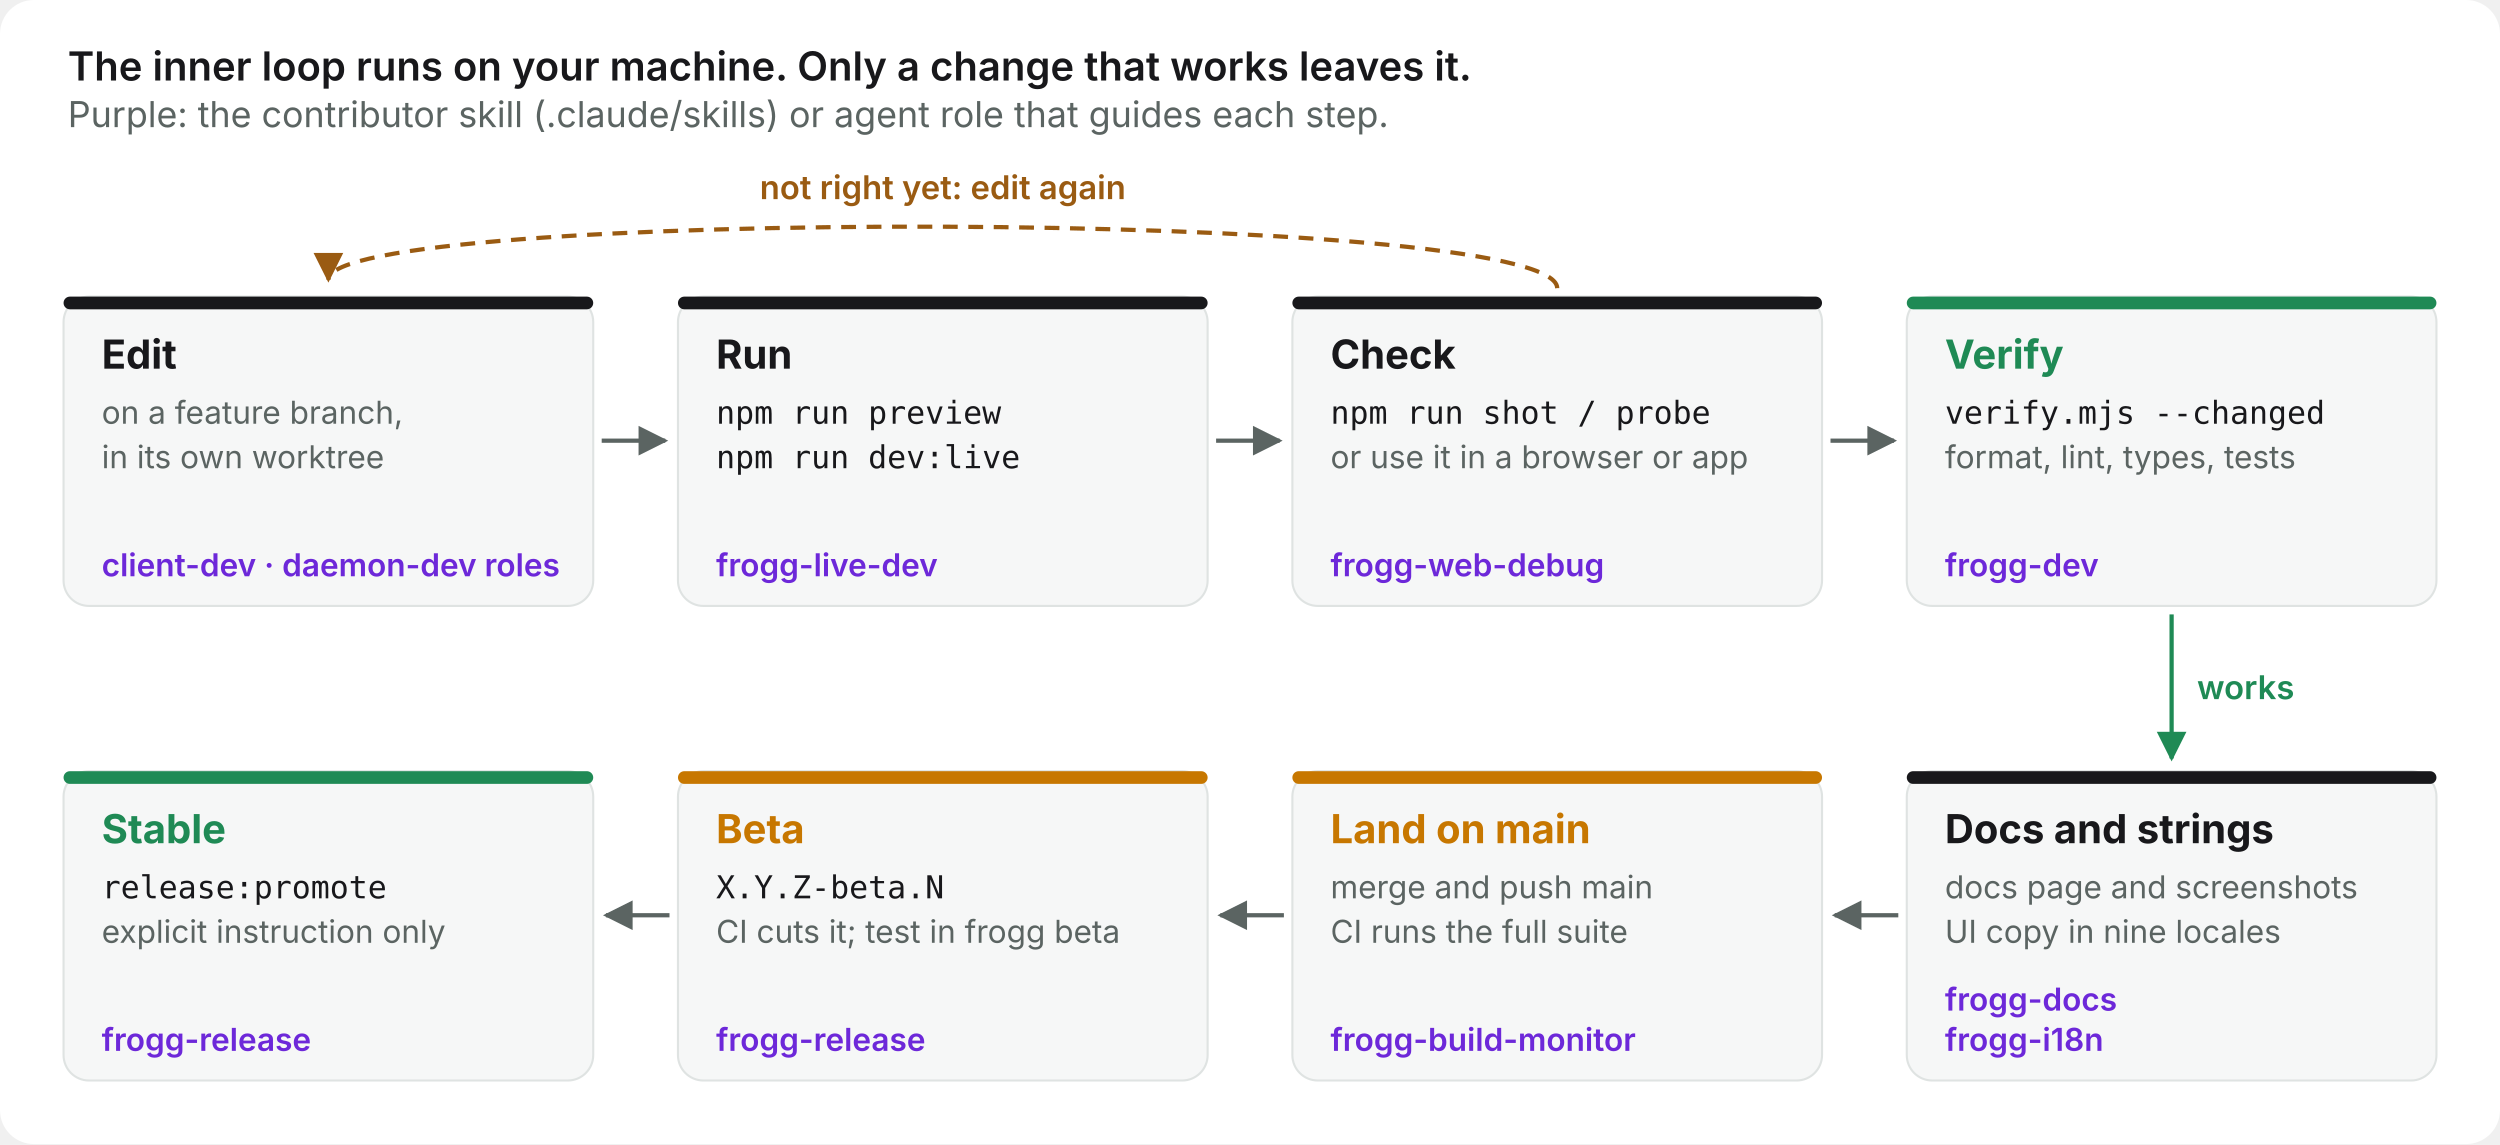
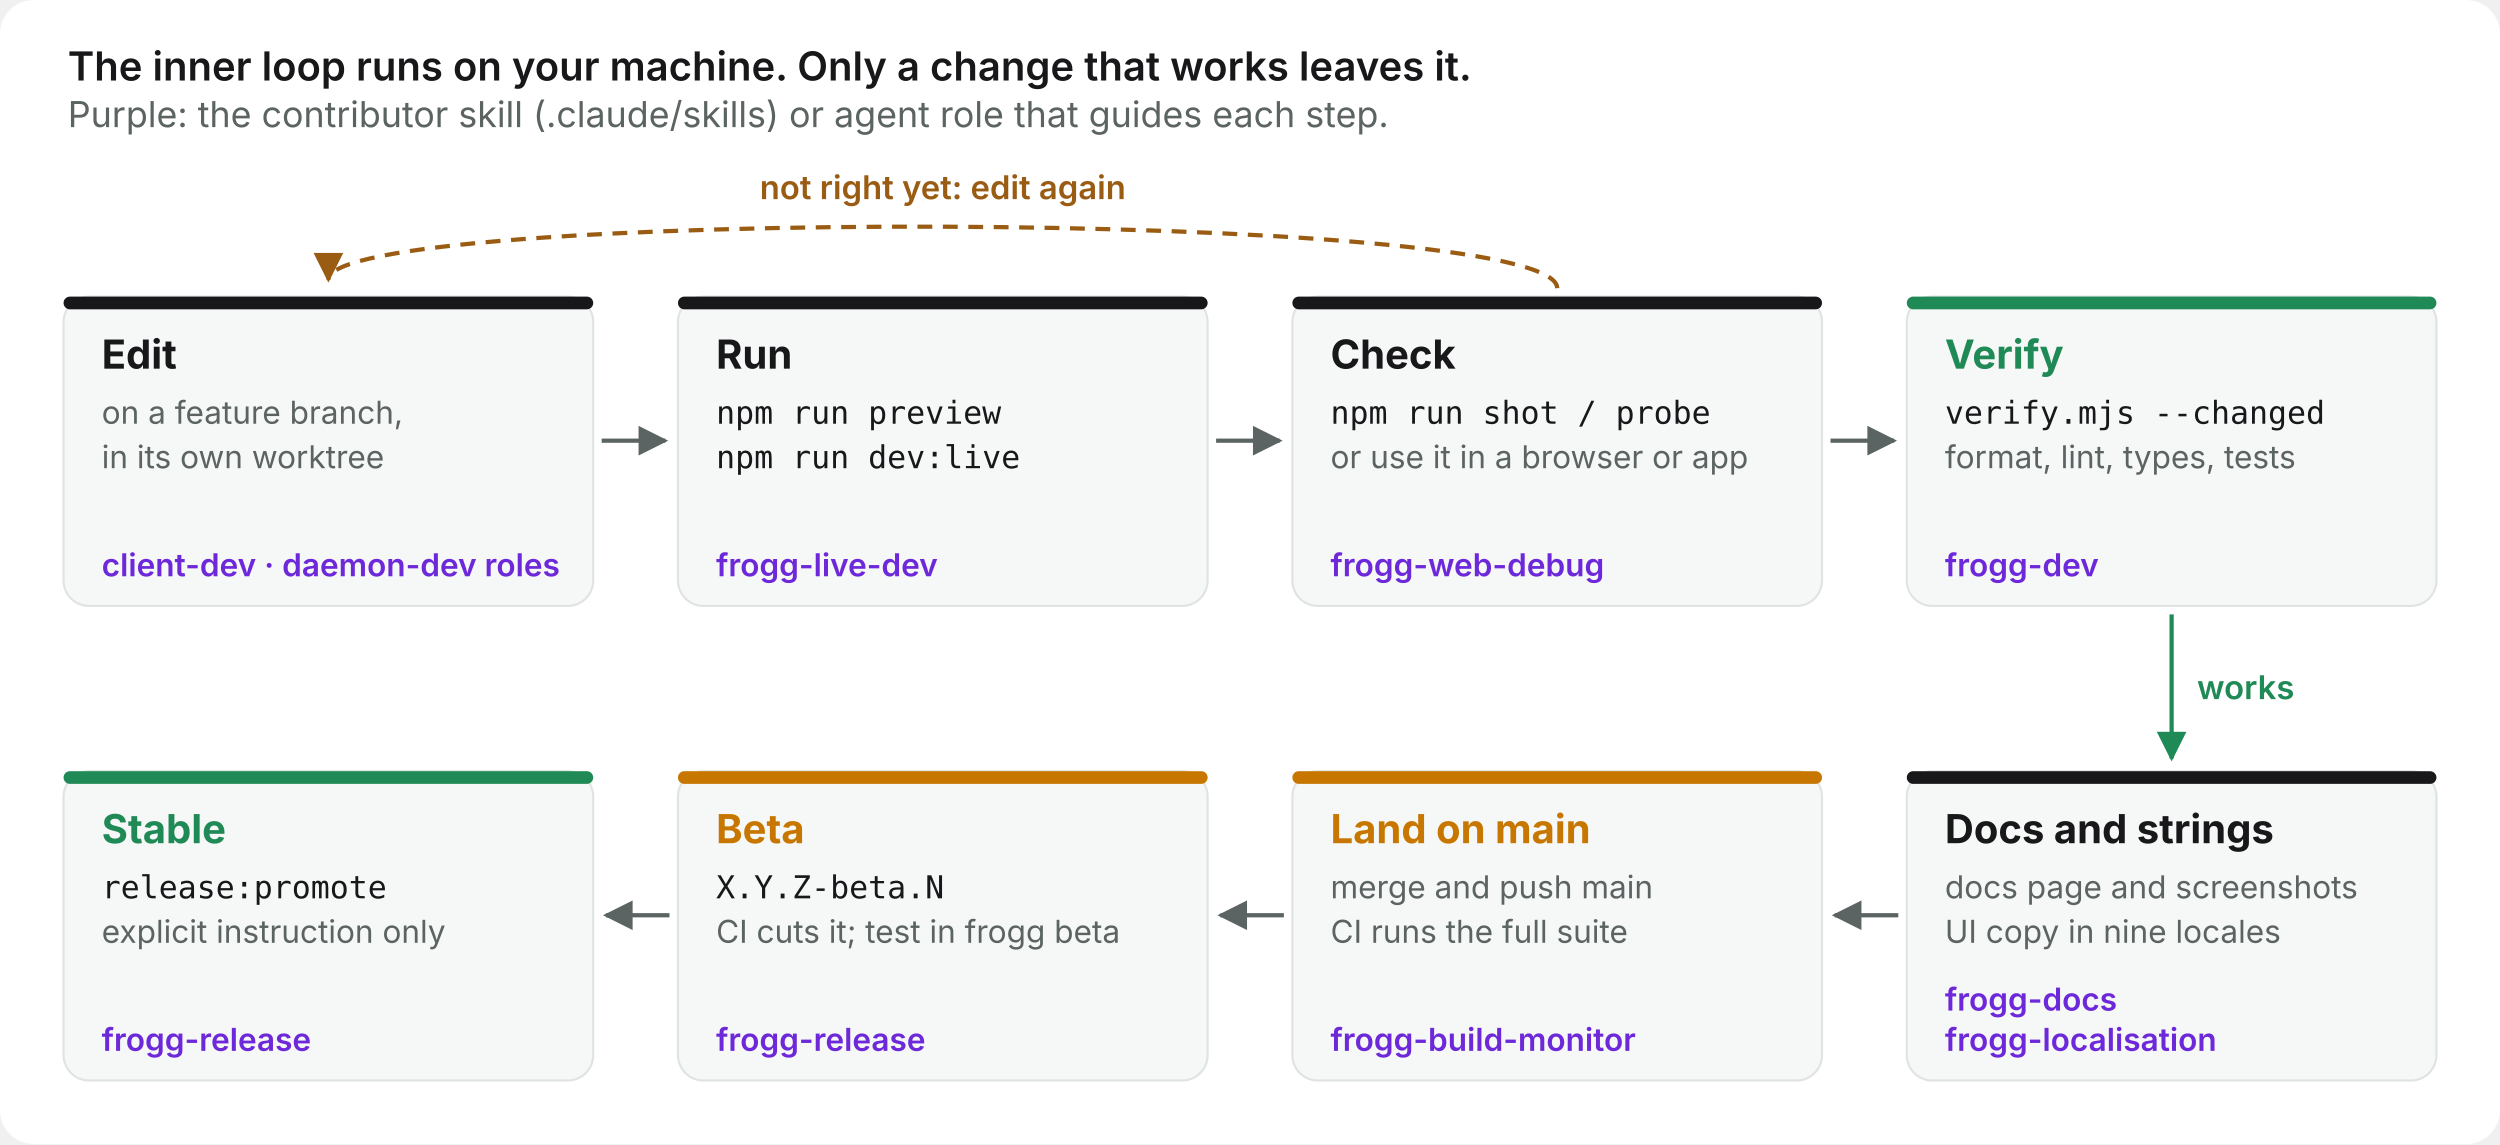
<svg xmlns="http://www.w3.org/2000/svg" width="1180" height="540" viewBox="0 0 1180 540" font-family="Inter, 'Segoe UI', system-ui, -apple-system, Helvetica, Arial, sans-serif">
  <defs>
    <marker id="arrow-stable" viewBox="0 0 10 10" refX="9" refY="5" markerWidth="7" markerHeight="7" orient="auto-start-reverse">
      <path d="M0 0L10 5L0 10z" fill="#1f8a55" />
    </marker>
    <marker id="arrow-beta" viewBox="0 0 10 10" refX="9" refY="5" markerWidth="7" markerHeight="7" orient="auto-start-reverse">
      <path d="M0 0L10 5L0 10z" fill="#c77700" />
    </marker>
    <marker id="arrow-upstream" viewBox="0 0 10 10" refX="9" refY="5" markerWidth="7" markerHeight="7" orient="auto-start-reverse">
      <path d="M0 0L10 5L0 10z" fill="#6d28d9" />
    </marker>
    <marker id="arrow-backport" viewBox="0 0 10 10" refX="9" refY="5" markerWidth="7" markerHeight="7" orient="auto-start-reverse">
      <path d="M0 0L10 5L0 10z" fill="#9a5b12" />
    </marker>
    <marker id="arrow-muted" viewBox="0 0 10 10" refX="9" refY="5" markerWidth="7" markerHeight="7" orient="auto-start-reverse">
      <path d="M0 0L10 5L0 10z" fill="#5b6462" />
    </marker>
    <marker id="arrow-danger" viewBox="0 0 10 10" refX="9" refY="5" markerWidth="7" markerHeight="7" orient="auto-start-reverse">
      <path d="M0 0L10 5L0 10z" fill="#c62828" />
    </marker>
  </defs>
  <rect width="1180" height="540" rx="16" fill="#ffffff" />
  <text x="32" y="38" font-size="18.9" font-weight="600" fill="#18181b" text-anchor="start">The inner loop runs on your machine. Only a change that works leaves it.</text>
  <text x="32" y="60" font-size="16.9" font-weight="400" fill="#5b6462" text-anchor="start">Purple: the contributor skill (.claude/skills) or agent role that guides each step.</text>
  <rect x="30" y="140" width="250" height="146" rx="12" fill="#f6f7f7" fill-opacity="1" stroke="#dfe3e2" />
  <rect x="30" y="140" width="250" height="6" rx="3" fill="#18181b" />
  <text x="48" y="174" font-size="18.9" font-weight="700" fill="#18181b" text-anchor="start">Edit</text>
  <text x="48" y="200" font-size="14.9" font-weight="400" fill="#5b6462">on a feature branch,</text>
  <text x="48" y="221" font-size="14.9" font-weight="400" fill="#5b6462">in its own worktree</text>
  <text x="48" y="272" font-size="14.9" font-weight="600" fill="#6d28d9" textLength="214" lengthAdjust="spacingAndGlyphs">client-dev · daemon-dev roles</text>
  <rect x="320" y="140" width="250" height="146" rx="12" fill="#f6f7f7" fill-opacity="1" stroke="#dfe3e2" />
  <rect x="320" y="140" width="250" height="6" rx="3" fill="#18181b" />
  <text x="338" y="174" font-size="18.9" font-weight="700" fill="#18181b" text-anchor="start">Run</text>
  <text x="338" y="200" font-size="14.9" font-weight="400" fill="#18181b" font-family="'JetBrains Mono', 'SFMono-Regular', Menlo, Consolas, monospace">npm run preview</text>
  <text x="338" y="221" font-size="14.9" font-weight="400" fill="#18181b" font-family="'JetBrains Mono', 'SFMono-Regular', Menlo, Consolas, monospace">npm run dev:live</text>
  <text x="338" y="272" font-size="14.9" font-weight="600" fill="#6d28d9">frogg-live-dev</text>
  <rect x="610" y="140" width="250" height="146" rx="12" fill="#f6f7f7" fill-opacity="1" stroke="#dfe3e2" />
  <rect x="610" y="140" width="250" height="6" rx="3" fill="#18181b" />
  <text x="628" y="174" font-size="18.9" font-weight="700" fill="#18181b" text-anchor="start">Check</text>
  <text x="628" y="200" font-size="14.9" font-weight="400" fill="#18181b" font-family="'JetBrains Mono', 'SFMono-Regular', Menlo, Consolas, monospace">npm run shot / probe</text>
  <text x="628" y="221" font-size="14.9" font-weight="400" fill="#5b6462" textLength="214" lengthAdjust="spacingAndGlyphs">or use it in a browser or app</text>
  <text x="628" y="272" font-size="14.9" font-weight="600" fill="#6d28d9">frogg-web-debug</text>
  <rect x="900" y="140" width="250" height="146" rx="12" fill="#f6f7f7" fill-opacity="1" stroke="#dfe3e2" />
  <rect x="900" y="140" width="250" height="6" rx="3" fill="#1f8a55" />
  <text x="918" y="174" font-size="18.9" font-weight="700" fill="#1f8a55" text-anchor="start">Verify</text>
  <text x="918" y="200" font-size="14.9" font-weight="400" fill="#18181b" font-family="'JetBrains Mono', 'SFMono-Regular', Menlo, Consolas, monospace">verify.mjs --changed</text>
  <text x="918" y="221" font-size="14.9" font-weight="400" fill="#5b6462">format, lint, types, tests</text>
  <text x="918" y="272" font-size="14.9" font-weight="600" fill="#6d28d9">frogg-dev</text>
  <rect x="900" y="364" width="250" height="146" rx="12" fill="#f6f7f7" fill-opacity="1" stroke="#dfe3e2" />
  <rect x="900" y="364" width="250" height="6" rx="3" fill="#18181b" />
  <text x="918" y="398" font-size="18.9" font-weight="700" fill="#18181b" text-anchor="start">Docs and strings</text>
  <text x="918" y="424" font-size="14.9" font-weight="400" fill="#5b6462">docs page and screenshots</text>
  <text x="918" y="445" font-size="14.9" font-weight="400" fill="#5b6462">UI copy in nine locales</text>
  <text x="918" y="477" font-size="14.9" font-weight="600" fill="#6d28d9">frogg-docs</text>
-   <text x="918" y="496" font-size="14.9" font-weight="600" fill="#6d28d9">frogg-i18n</text>
+   <text x="918" y="496" font-size="14.9" font-weight="600" fill="#6d28d9">frogg-localisation</text>
  <rect x="610" y="364" width="250" height="146" rx="12" fill="#f6f7f7" fill-opacity="1" stroke="#dfe3e2" />
  <rect x="610" y="364" width="250" height="6" rx="3" fill="#c77700" />
  <text x="628" y="398" font-size="18.9" font-weight="700" fill="#c77700" text-anchor="start">Land on main</text>
  <text x="628" y="424" font-size="14.9" font-weight="400" fill="#5b6462">merge and push main</text>
  <text x="628" y="445" font-size="14.9" font-weight="400" fill="#5b6462">CI runs the full suite</text>
  <text x="628" y="496" font-size="14.9" font-weight="600" fill="#6d28d9">frogg-build-monitor</text>
  <rect x="320" y="364" width="250" height="146" rx="12" fill="#f6f7f7" fill-opacity="1" stroke="#dfe3e2" />
  <rect x="320" y="364" width="250" height="6" rx="3" fill="#c77700" />
  <text x="338" y="398" font-size="18.9" font-weight="700" fill="#c77700" text-anchor="start">Beta</text>
  <text x="338" y="424" font-size="14.9" font-weight="400" fill="#18181b" font-family="'JetBrains Mono', 'SFMono-Regular', Menlo, Consolas, monospace">X.Y.Z-beta.N</text>
  <text x="338" y="445" font-size="14.9" font-weight="400" fill="#5b6462" textLength="214" lengthAdjust="spacingAndGlyphs">CI cuts it; test in frogg beta</text>
  <text x="338" y="496" font-size="14.9" font-weight="600" fill="#6d28d9">frogg-release</text>
  <rect x="30" y="364" width="250" height="146" rx="12" fill="#f6f7f7" fill-opacity="1" stroke="#dfe3e2" />
  <rect x="30" y="364" width="250" height="6" rx="3" fill="#1f8a55" />
  <text x="48" y="398" font-size="18.9" font-weight="700" fill="#1f8a55" text-anchor="start">Stable</text>
  <text x="48" y="424" font-size="14.9" font-weight="400" fill="#18181b" font-family="'JetBrains Mono', 'SFMono-Regular', Menlo, Consolas, monospace">release:promote</text>
  <text x="48" y="445" font-size="14.9" font-weight="400" fill="#5b6462">explicit instruction only</text>
  <text x="48" y="496" font-size="14.9" font-weight="600" fill="#6d28d9">frogg-release</text>
  <path d="M 284 208 L 314 208" fill="none" stroke="#5b6462" stroke-width="2" marker-end="url(#arrow-muted)" />
  <path d="M 574 208 L 604 208" fill="none" stroke="#5b6462" stroke-width="2" marker-end="url(#arrow-muted)" />
  <path d="M 864 208 L 894 208" fill="none" stroke="#5b6462" stroke-width="2" marker-end="url(#arrow-muted)" />
  <path d="M 1025 290 L 1025 358" fill="none" stroke="#1f8a55" stroke-width="2" marker-end="url(#arrow-stable)" />
  <path d="M 896 432 L 866 432" fill="none" stroke="#5b6462" stroke-width="2" marker-end="url(#arrow-muted)" />
  <path d="M 606 432 L 576 432" fill="none" stroke="#5b6462" stroke-width="2" marker-end="url(#arrow-muted)" />
  <path d="M 316 432 L 286 432" fill="none" stroke="#5b6462" stroke-width="2" marker-end="url(#arrow-muted)" />
  <path d="M 735 136 C 735 98, 155 98, 155 132" fill="none" stroke="#9a5b12" stroke-width="2" stroke-dasharray="7 5" marker-end="url(#arrow-backport)" />
  <text x="445" y="94" font-size="15.5" font-weight="600" fill="#9a5b12" text-anchor="middle">not right yet: edit again</text>
  <text x="1037" y="330" font-size="15.5" font-weight="600" fill="#1f8a55" text-anchor="start">works</text>
</svg>
